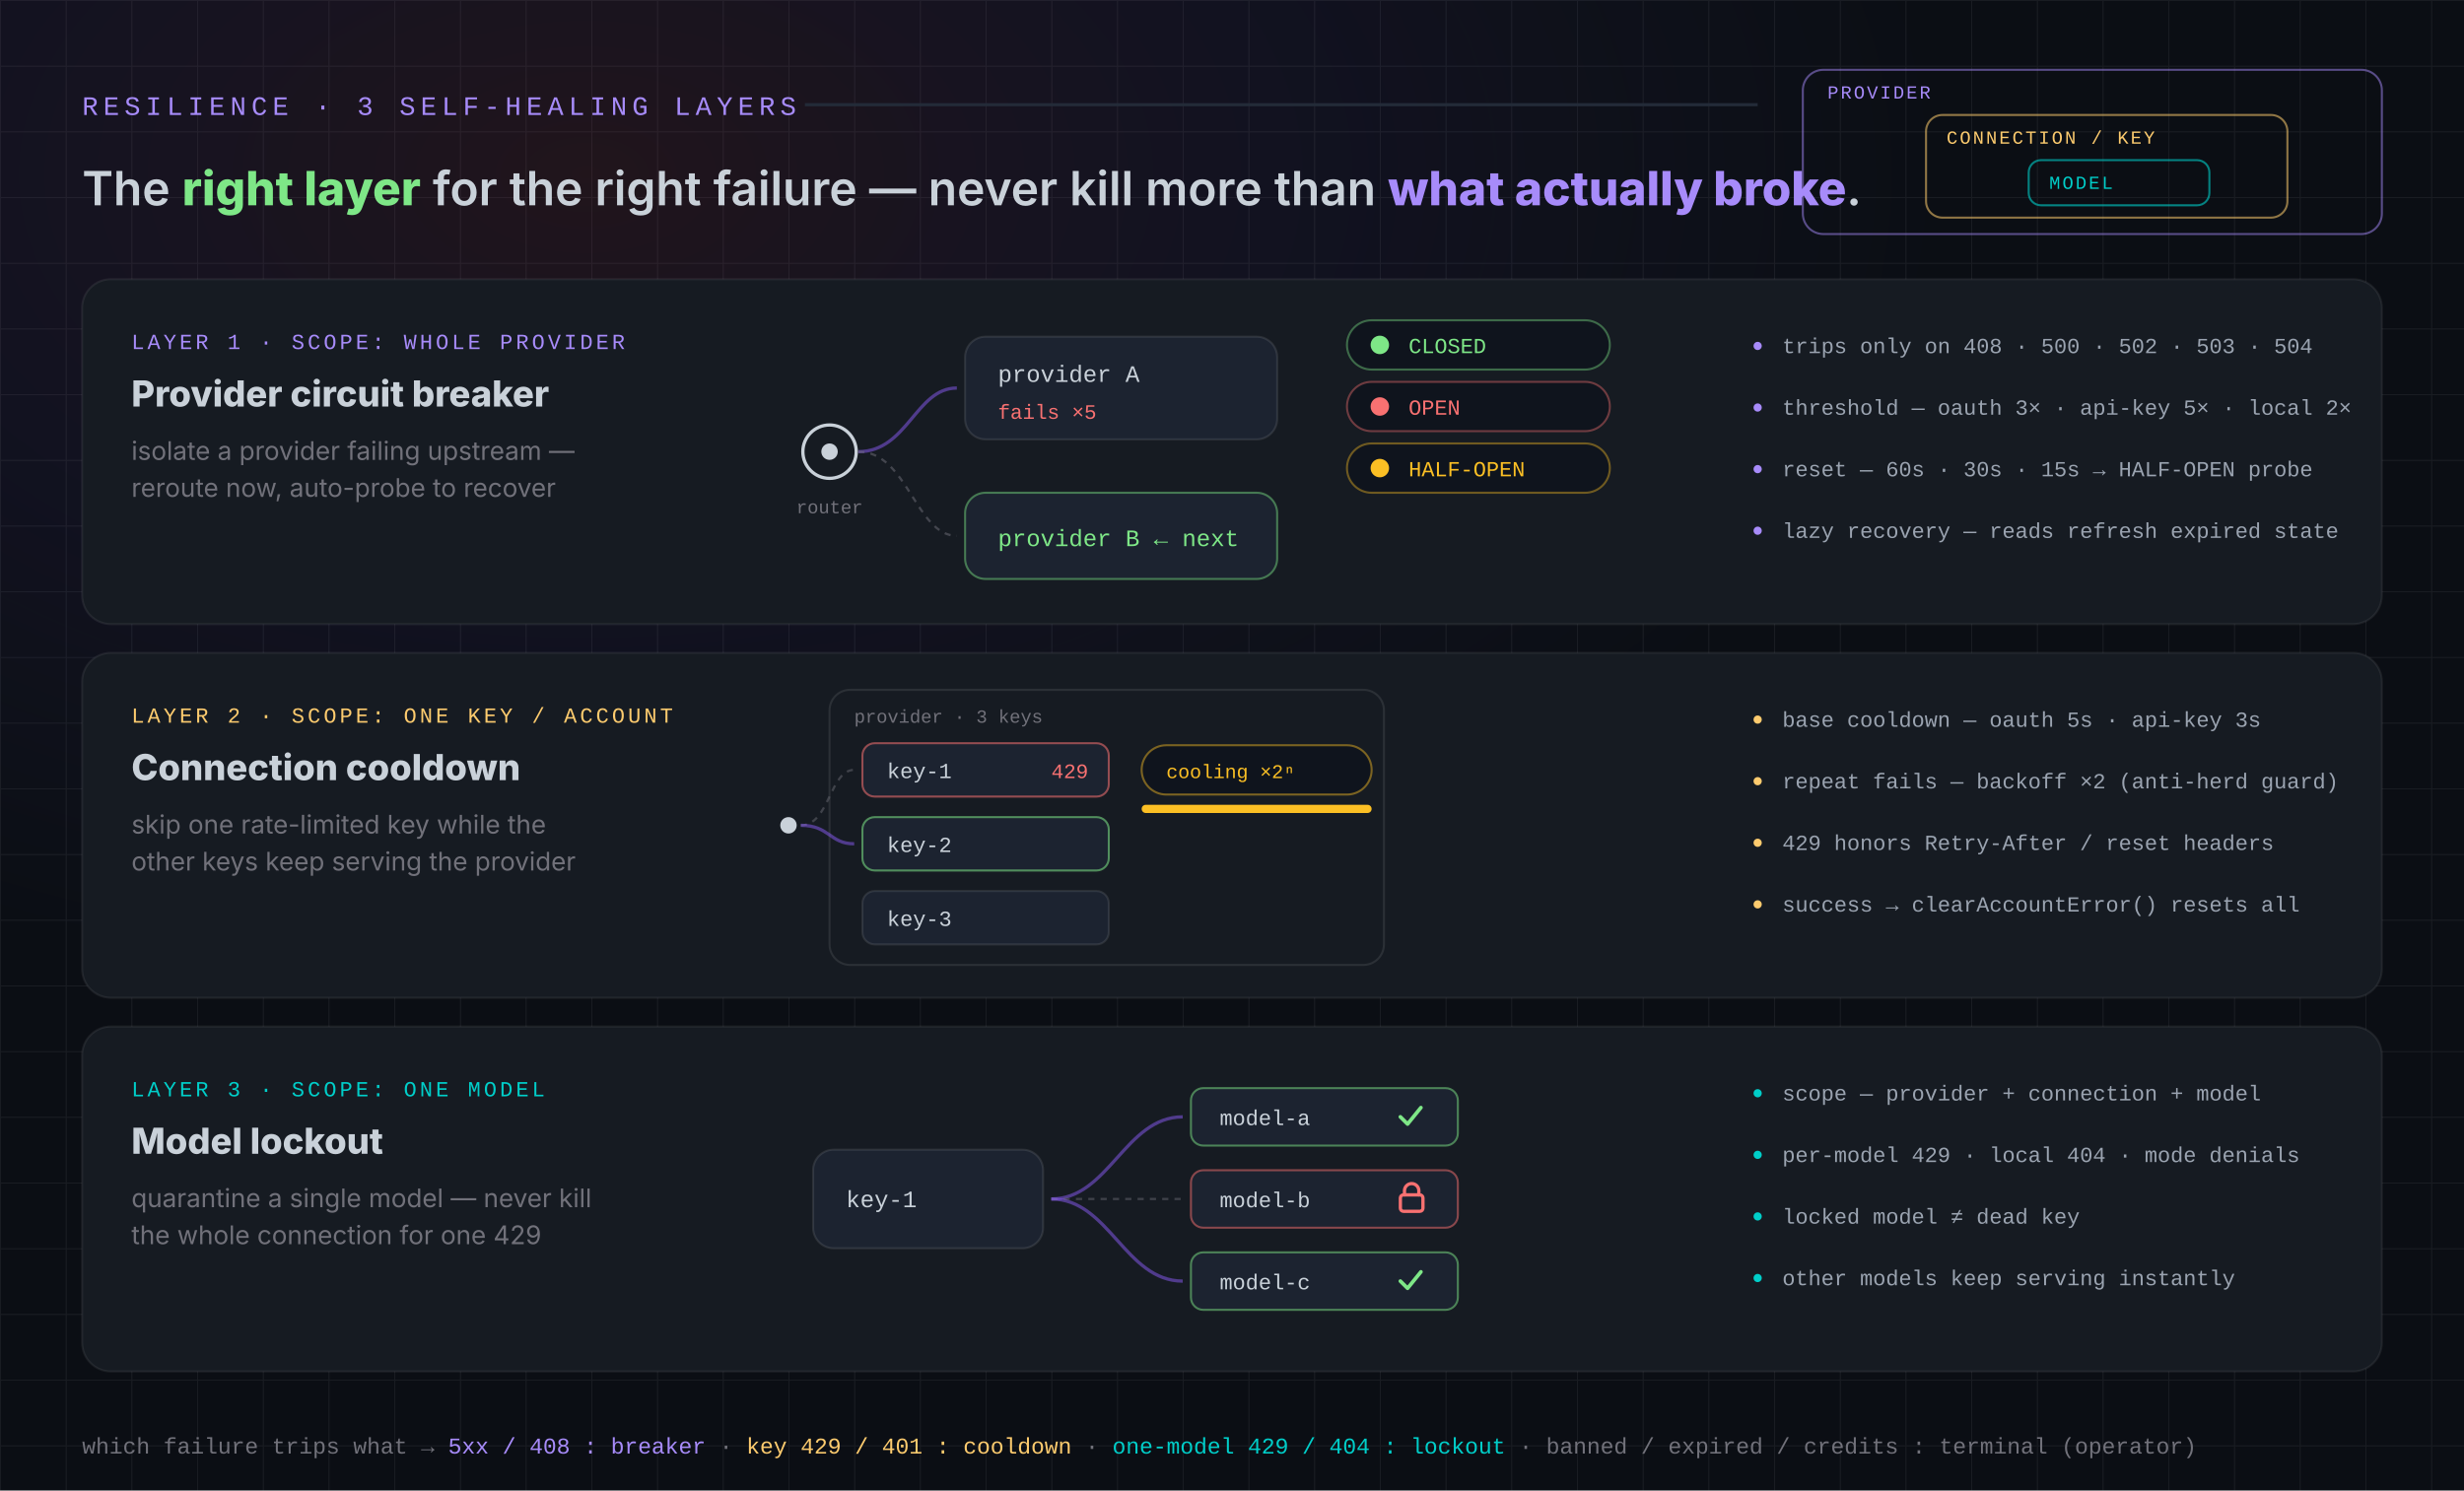
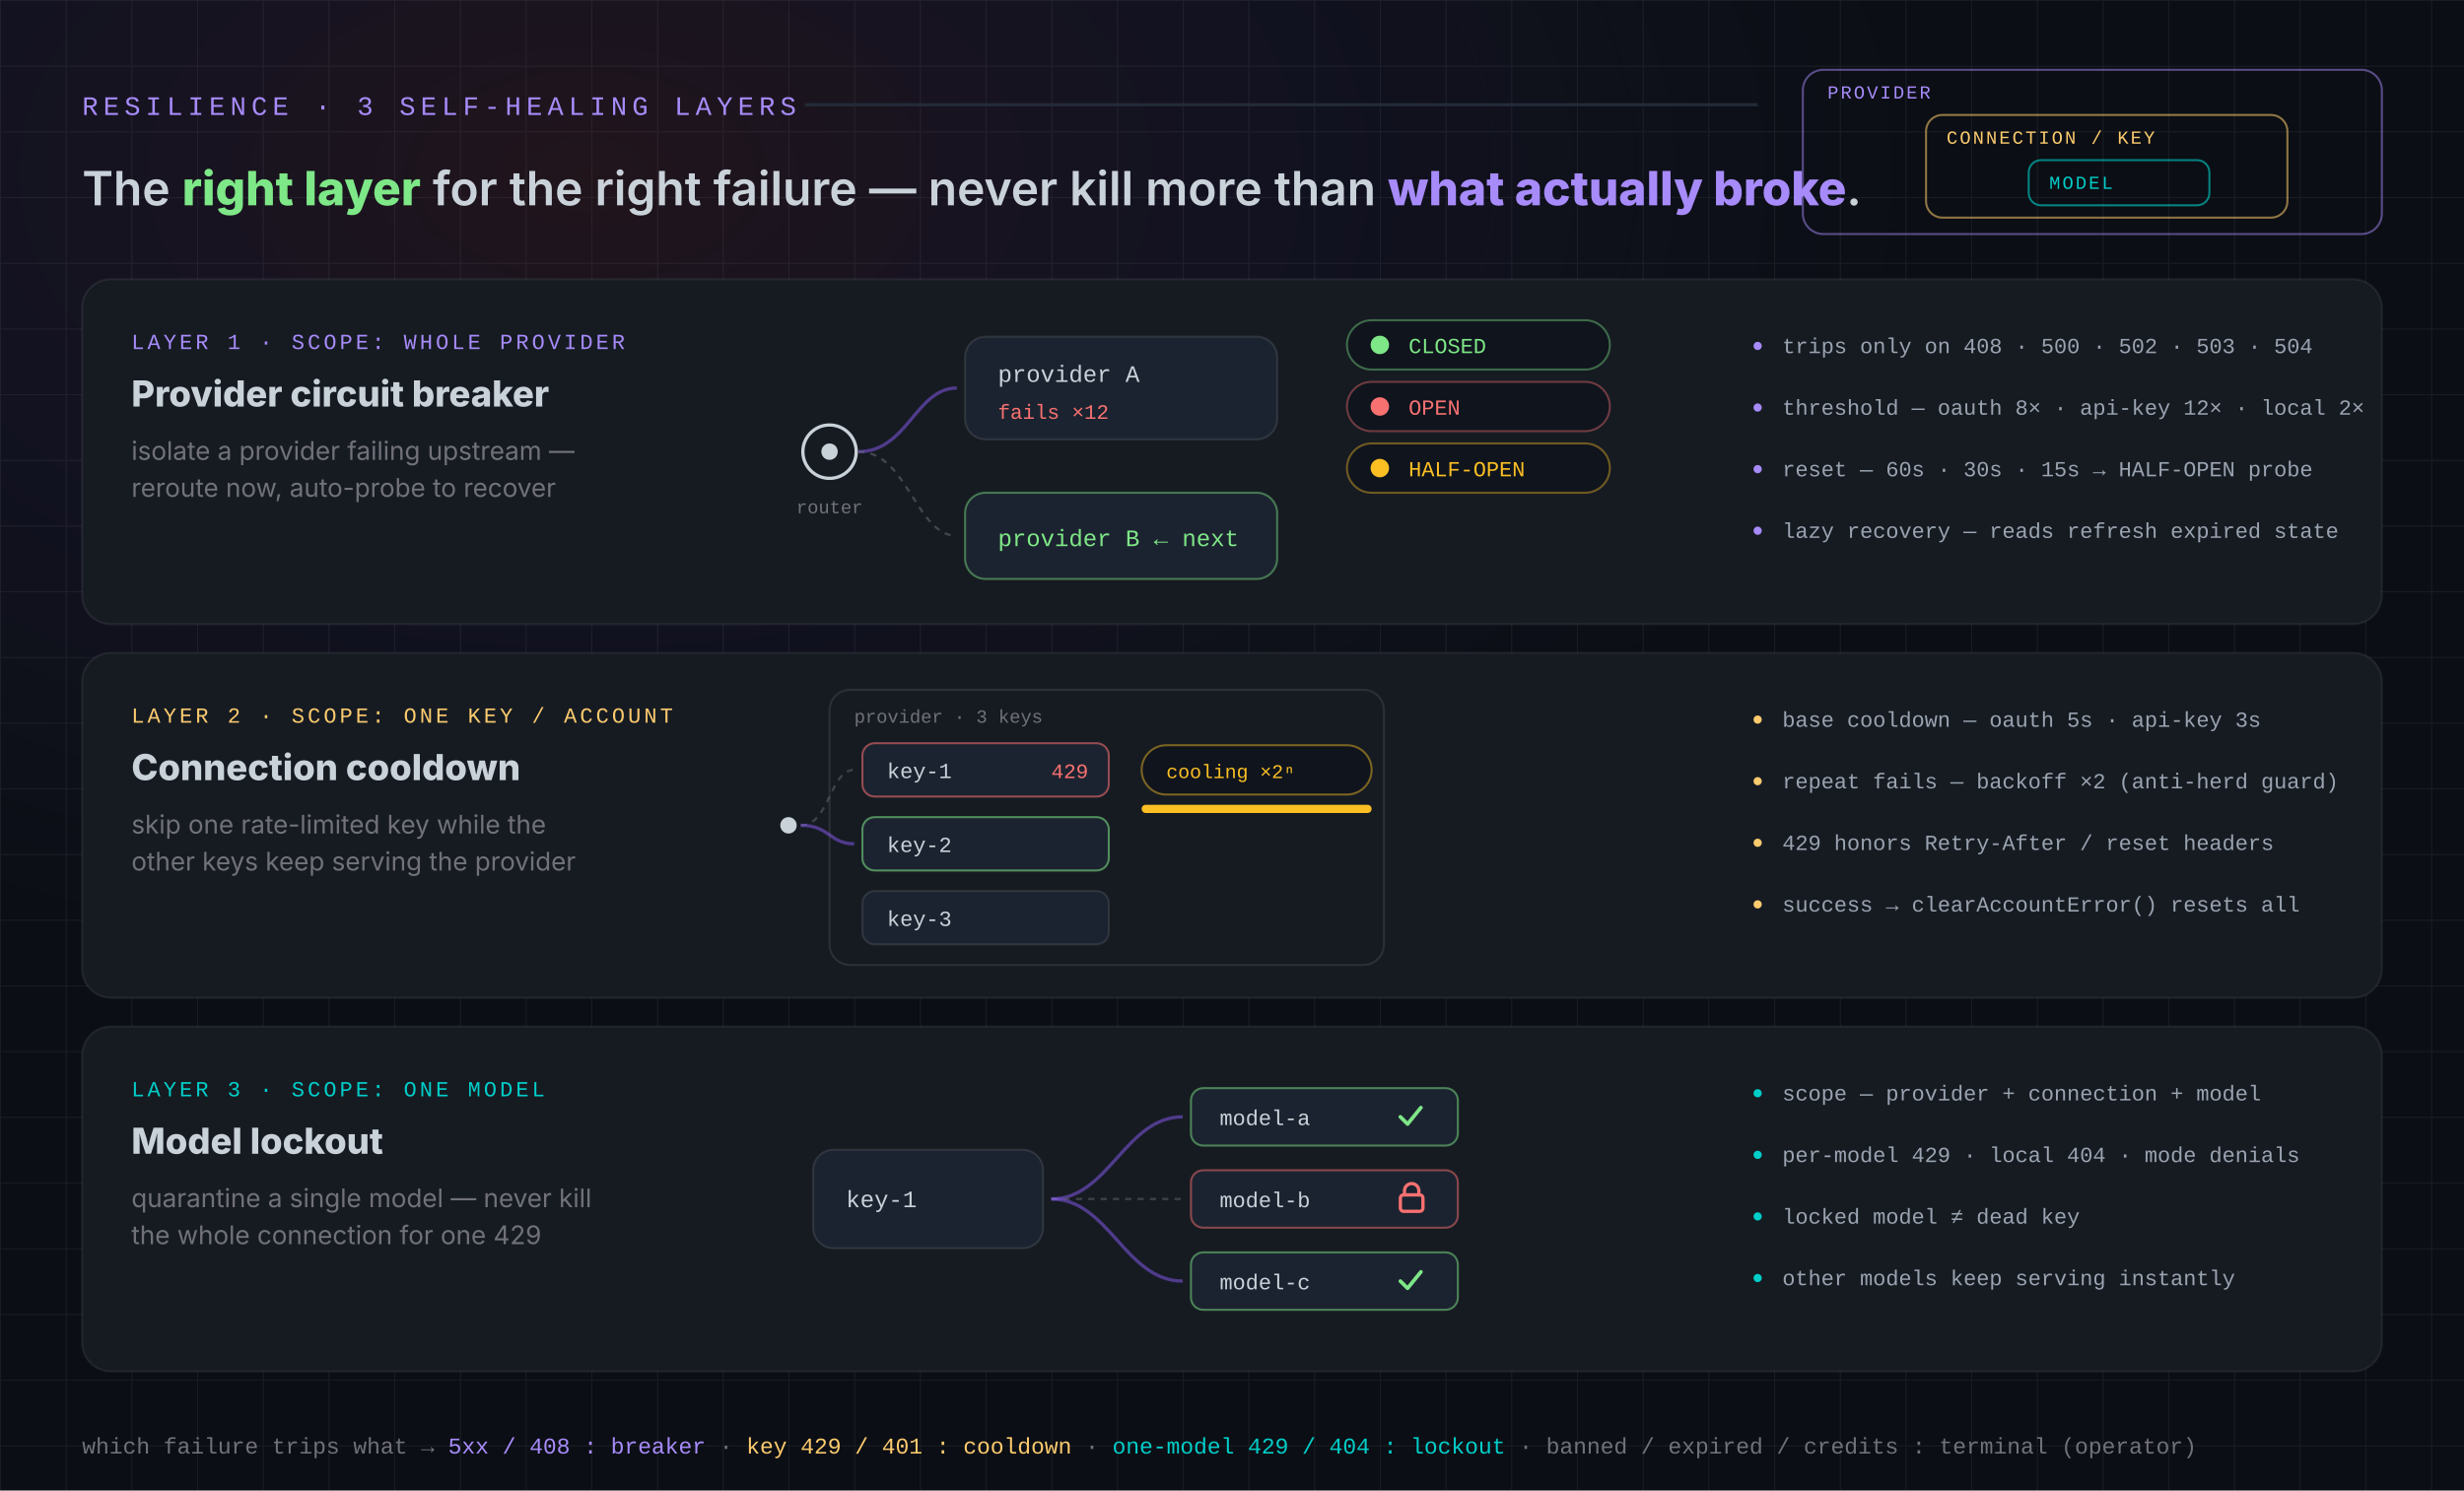
- <svg xmlns="http://www.w3.org/2000/svg" viewBox="0 0 1200 726" role="img" aria-label="OmniRoute resilience — three independent self-healing layers, the right layer for the right failure. Layer 1, provider circuit breaker (scope: whole provider): trips only on 408/500/502/503/504, thresholds of 3 fails for OAuth, 5 for API-key, 2 for local providers, reset timeouts of 60, 30 and 15 seconds into a HALF-OPEN probe, lazy recovery where reads refresh expired state; while OPEN the combo reroutes to the next provider, then a probe closes the breaker. Layer 2, connection cooldown (scope: one key or account): base cooldown 5 seconds OAuth and 3 seconds API-key, exponential backoff times two per repeated failure with an anti-thundering-herd guard, 429 honors Retry-After and reset headers, success calls clearAccountError; one rate-limited key is skipped while the other keys keep serving. Layer 3, model lockout (scope: one model): per-model 429, local 404 or mode denials lock just that model — a locked model is not a dead key, other models keep serving instantly. Terminal states banned, expired and credits_exhausted are not cooldowns and wait for the operator.">
+ <svg xmlns="http://www.w3.org/2000/svg" viewBox="0 0 1200 726" role="img" aria-label="OmniRoute resilience — three independent self-healing layers, the right layer for the right failure. Layer 1, provider circuit breaker (scope: whole provider): trips only on 408/500/502/503/504, thresholds of 8 fails for OAuth, 12 for API-key, 2 for local providers, reset timeouts of 60, 30 and 15 seconds into a HALF-OPEN probe, lazy recovery where reads refresh expired state; while OPEN the combo reroutes to the next provider, then a probe closes the breaker. Layer 2, connection cooldown (scope: one key or account): base cooldown 5 seconds OAuth and 3 seconds API-key, exponential backoff times two per repeated failure with an anti-thundering-herd guard, 429 honors Retry-After and reset headers, success calls clearAccountError; one rate-limited key is skipped while the other keys keep serving. Layer 3, model lockout (scope: one model): per-model 429, local 404 or mode denials lock just that model — a locked model is not a dead key, other models keep serving instantly. Terminal states banned, expired and credits_exhausted are not cooldowns and wait for the operator.">
  <defs>
    <pattern id="gridPaperR" width="32" height="32" patternUnits="userSpaceOnUse">
      <path d="M 32 0 L 0 0 0 32" fill="none" stroke="#ffffff" stroke-opacity="0.06" stroke-width="1" />
    </pattern>
    <radialGradient id="bgGlowR" cx="24%" cy="12%" r="55%">
      <stop offset="0%" stop-color="#e54d5e" stop-opacity="0.10" />
      <stop offset="55%" stop-color="#8b5cf6" stop-opacity="0.05" />
      <stop offset="100%" stop-color="#6366f1" stop-opacity="0" />
    </radialGradient>
  </defs>
  <rect width="1200" height="726" fill="#0b0e14" />
  <rect width="1200" height="726" fill="url(#gridPaperR)" />
  <rect width="1200" height="726" fill="url(#bgGlowR)" />
  <text x="40" y="56" font-family="Consolas, 'Courier New', monospace" font-size="13" letter-spacing="2.5" fill="#a78bfa">RESILIENCE · 3 SELF-HEALING LAYERS</text>
  <line x1="392" y1="51" x2="856" y2="51" stroke="#232b38" stroke-width="1.5" />
  <text x="40" y="100" font-family="Inter, 'Segoe UI', Arial, Helvetica, system-ui, sans-serif" font-size="23" font-weight="600" fill="#c9d1d9">The <tspan fill="#7ee787" font-weight="800">right layer</tspan> for the right failure — never kill more than <tspan fill="#a78bfa" font-weight="800">what actually broke</tspan>.</text>
  <g font-family="Consolas, 'Courier New', monospace" font-size="9">
    <rect x="878" y="34" width="282" height="80" rx="10" fill="none" stroke="#a78bfa" stroke-opacity="0.5" />
    <text x="890" y="48" fill="#a78bfa" letter-spacing="1">PROVIDER</text>
    <rect x="938" y="56" width="176" height="50" rx="8" fill="none" stroke="#fdcb6e" stroke-opacity="0.55" />
    <text x="948" y="70" fill="#fdcb6e" letter-spacing="1">CONNECTION / KEY</text>
    <rect x="988" y="78" width="88" height="22" rx="6" fill="none" stroke="#00cec9" stroke-opacity="0.6" />
    <text x="998" y="92" fill="#00cec9" letter-spacing="1">MODEL</text>
  </g>
  <rect x="40" y="136" width="1120" height="168" rx="14" fill="#161b22" stroke="#ffffff" stroke-opacity="0.07" stroke-width="1" />
  <text x="64" y="170" font-family="Consolas, 'Courier New', monospace" font-size="10.5" letter-spacing="1.5" fill="#a78bfa">LAYER 1 · SCOPE: WHOLE PROVIDER</text>
  <text x="64" y="198" font-family="Inter, 'Segoe UI', Arial, Helvetica, system-ui, sans-serif" font-size="17.5" font-weight="800" fill="#c9d1d9">Provider circuit breaker</text>
  <text x="64" y="224" font-family="Inter, 'Segoe UI', Arial, Helvetica, system-ui, sans-serif" font-size="12.5" fill="#71717a">isolate a provider failing upstream —</text>
  <text x="64" y="242" font-family="Inter, 'Segoe UI', Arial, Helvetica, system-ui, sans-serif" font-size="12.5" fill="#71717a">reroute now, auto-probe to recover</text>
  <circle cx="856" cy="168.5" r="2" fill="#a78bfa" />
  <text x="868" y="172" font-family="Consolas, 'Courier New', monospace" font-size="10.5" fill="#9aa3b0">trips only on 408 · 500 · 502 · 503 · 504</text>
  <circle cx="856" cy="198.5" r="2" fill="#a78bfa" />
-   <text x="868" y="202" font-family="Consolas, 'Courier New', monospace" font-size="10.5" fill="#9aa3b0">threshold — oauth 3× · api-key 5× · local 2×</text>
+   <text x="868" y="202" font-family="Consolas, 'Courier New', monospace" font-size="10.5" fill="#9aa3b0">threshold — oauth 8× · api-key 12× · local 2×</text>
  <circle cx="856" cy="228.5" r="2" fill="#a78bfa" />
  <text x="868" y="232" font-family="Consolas, 'Courier New', monospace" font-size="10.5" fill="#9aa3b0">reset — 60s · 30s · 15s → HALF-OPEN probe</text>
  <circle cx="856" cy="258.5" r="2" fill="#a78bfa" />
  <text x="868" y="262" font-family="Consolas, 'Courier New', monospace" font-size="10.5" fill="#9aa3b0">lazy recovery — reads refresh expired state</text>
  <circle cx="404" cy="220" r="13" fill="none" stroke="#c9d1d9" stroke-width="1.6" />
  <circle cx="404" cy="220" r="4" fill="#c9d1d9" />
  <text x="404" y="250" text-anchor="middle" font-family="Consolas, 'Courier New', monospace" font-size="9" fill="#71717a">router</text>
  <rect x="470" y="164" width="152" height="50" rx="10" fill="#1c2330" stroke="#ffffff" stroke-opacity="0.1" />
  <text x="486" y="186" font-family="Consolas, 'Courier New', monospace" font-size="11.5" fill="#c9d1d9">provider A</text>
-   <text x="486" y="204" font-family="Consolas, 'Courier New', monospace" font-size="10" fill="#f87171">fails ×5</text>
+   <text x="486" y="204" font-family="Consolas, 'Courier New', monospace" font-size="10" fill="#f87171">fails ×12</text>
  <rect x="470" y="240" width="152" height="42" rx="10" fill="#1c2330" stroke="#7ee787" stroke-opacity="0.45" />
  <text x="486" y="266" font-family="Consolas, 'Courier New', monospace" font-size="11.5" fill="#7ee787">provider B ← next</text>
  <path d="M 418,220 C 442,220 446,189 466,189" fill="none" stroke="#8b5cf6" stroke-opacity="0.5" stroke-width="1.6" />
  <path d="M 418,220 C 442,220 446,261 466,261" fill="none" stroke="#71717a" stroke-opacity="0.5" stroke-width="1.1" stroke-dasharray="3 3" />
  <rect x="656" y="156" width="128" height="24" rx="12" fill="#0f141d" stroke="#7ee787" stroke-opacity="0.4" />
  <circle cx="672" cy="168" r="4.5" fill="#7ee787">
    <animate attributeName="opacity" calcMode="discrete" values="1;0.18;1;1" keyTimes="0.000;0.280;0.820;1.000" dur="18s" repeatCount="indefinite" />
  </circle>
  <text x="686" y="172" font-family="Consolas, 'Courier New', monospace" font-size="10.5" fill="#7ee787">CLOSED</text>
  <rect x="656" y="186" width="128" height="24" rx="12" fill="#0f141d" stroke="#f87171" stroke-opacity="0.4" />
  <circle cx="672" cy="198" r="4.5" fill="#f87171">
    <animate attributeName="opacity" calcMode="discrete" values="0.18;1;0.18;0.18" keyTimes="0.000;0.280;0.620;1.000" dur="18s" repeatCount="indefinite" />
  </circle>
  <text x="686" y="202" font-family="Consolas, 'Courier New', monospace" font-size="10.5" fill="#f87171">OPEN</text>
  <rect x="656" y="216" width="128" height="24" rx="12" fill="#0f141d" stroke="#fbbf24" stroke-opacity="0.4" />
  <circle cx="672" cy="228" r="4.5" fill="#fbbf24">
    <animate attributeName="opacity" calcMode="discrete" values="0.18;1;0.18;0.18" keyTimes="0.000;0.620;0.820;1.000" dur="18s" repeatCount="indefinite" />
  </circle>
  <text x="686" y="232" font-family="Consolas, 'Courier New', monospace" font-size="10.5" fill="#fbbf24">HALF-OPEN</text>
  <circle r="2.8" fill="#a78bfa" opacity="0">
    <animateMotion path="M 418,220 C 442,220 446,189 466,189" begin="0s" dur="18s" repeatCount="indefinite" keyPoints="0;0;1;1" keyTimes="0;0.03;0.11;1" calcMode="linear" />
    <animate attributeName="opacity" values="0;0;1;1;0;0" keyTimes="0;0.03;0.045;0.095;0.11;1" begin="0s" dur="18s" repeatCount="indefinite" />
  </circle>
  <circle r="2.8" fill="#a78bfa" opacity="0">
    <animateMotion path="M 418,220 C 442,220 446,189 466,189" begin="0s" dur="18s" repeatCount="indefinite" keyPoints="0;0;1;1" keyTimes="0;0.09;0.17;1" calcMode="linear" />
    <animate attributeName="opacity" values="0;0;1;1;0;0" keyTimes="0;0.09;0.105;0.155;0.17;1" begin="0s" dur="18s" repeatCount="indefinite" />
  </circle>
  <circle r="2.8" fill="#a78bfa" opacity="0">
    <animateMotion path="M 418,220 C 442,220 446,189 466,189" begin="0s" dur="18s" repeatCount="indefinite" keyPoints="0;0;1;1" keyTimes="0;0.15;0.23;1" calcMode="linear" />
    <animate attributeName="opacity" values="0;0;1;1;0;0" keyTimes="0;0.15;0.165;0.215;0.23;1" begin="0s" dur="18s" repeatCount="indefinite" />
  </circle>
  <g opacity="0">
    <animate attributeName="opacity" values="0;0;1;1;0;0" keyTimes="0;0.23;0.24;0.28;0.29;1" begin="0s" dur="18s" repeatCount="indefinite" />
    <g stroke="#f87171" stroke-width="2.6" stroke-linecap="round">
      <line x1="594" y1="183" x2="606" y2="195" />
      <line x1="606" y1="183" x2="594" y2="195" />
    </g>
  </g>
  <circle r="2.8" fill="#7ee787" opacity="0">
    <animateMotion path="M 418,220 C 442,220 446,261 466,261" begin="0s" dur="18s" repeatCount="indefinite" keyPoints="0;0;1;1" keyTimes="0;0.33;0.44;1" calcMode="linear" />
    <animate attributeName="opacity" values="0;0;1;1;0;0" keyTimes="0;0.33;0.345;0.425;0.44;1" begin="0s" dur="18s" repeatCount="indefinite" />
  </circle>
  <circle r="2.8" fill="#7ee787" opacity="0">
    <animateMotion path="M 418,220 C 442,220 446,261 466,261" begin="0s" dur="18s" repeatCount="indefinite" keyPoints="0;0;1;1" keyTimes="0;0.4;0.51;1" calcMode="linear" />
    <animate attributeName="opacity" values="0;0;1;1;0;0" keyTimes="0;0.4;0.415;0.495;0.51;1" begin="0s" dur="18s" repeatCount="indefinite" />
  </circle>
  <circle r="2.8" fill="#7ee787" opacity="0">
    <animateMotion path="M 418,220 C 442,220 446,261 466,261" begin="0s" dur="18s" repeatCount="indefinite" keyPoints="0;0;1;1" keyTimes="0;0.47;0.58;1" calcMode="linear" />
    <animate attributeName="opacity" values="0;0;1;1;0;0" keyTimes="0;0.47;0.485;0.565;0.58;1" begin="0s" dur="18s" repeatCount="indefinite" />
  </circle>
  <circle r="2.8" fill="#fbbf24" opacity="0">
    <animateMotion path="M 418,220 C 442,220 446,189 466,189" begin="0s" dur="18s" repeatCount="indefinite" keyPoints="0;0;1;1" keyTimes="0;0.66;0.74;1" calcMode="linear" />
    <animate attributeName="opacity" values="0;0;1;1;0;0" keyTimes="0;0.66;0.675;0.725;0.74;1" begin="0s" dur="18s" repeatCount="indefinite" />
  </circle>
  <g opacity="0">
    <animate attributeName="opacity" values="0;0;1;1;0;0" keyTimes="0;0.76;0.77;0.83;0.84;1" begin="0s" dur="18s" repeatCount="indefinite" />
    <g stroke="#7ee787" stroke-width="2.8" fill="none" stroke-linecap="round" stroke-linejoin="round">
      <path d="M 593,189 L 598,194 L 607,183" />
    </g>
  </g>
  <rect x="40" y="318" width="1120" height="168" rx="14" fill="#161b22" stroke="#ffffff" stroke-opacity="0.07" stroke-width="1" />
  <text x="64" y="352" font-family="Consolas, 'Courier New', monospace" font-size="10.5" letter-spacing="1.5" fill="#fdcb6e">LAYER 2 · SCOPE: ONE KEY / ACCOUNT</text>
  <text x="64" y="380" font-family="Inter, 'Segoe UI', Arial, Helvetica, system-ui, sans-serif" font-size="17.5" font-weight="800" fill="#c9d1d9">Connection cooldown</text>
  <text x="64" y="406" font-family="Inter, 'Segoe UI', Arial, Helvetica, system-ui, sans-serif" font-size="12.5" fill="#71717a">skip one rate-limited key while the</text>
  <text x="64" y="424" font-family="Inter, 'Segoe UI', Arial, Helvetica, system-ui, sans-serif" font-size="12.5" fill="#71717a">other keys keep serving the provider</text>
  <circle cx="856" cy="350.5" r="2" fill="#fdcb6e" />
  <text x="868" y="354" font-family="Consolas, 'Courier New', monospace" font-size="10.5" fill="#9aa3b0">base cooldown — oauth 5s · api-key 3s</text>
  <circle cx="856" cy="380.5" r="2" fill="#fdcb6e" />
  <text x="868" y="384" font-family="Consolas, 'Courier New', monospace" font-size="10.5" fill="#9aa3b0">repeat fails — backoff ×2 (anti-herd guard)</text>
  <circle cx="856" cy="410.5" r="2" fill="#fdcb6e" />
  <text x="868" y="414" font-family="Consolas, 'Courier New', monospace" font-size="10.5" fill="#9aa3b0">429 honors Retry-After / reset headers</text>
  <circle cx="856" cy="440.5" r="2" fill="#fdcb6e" />
  <text x="868" y="444" font-family="Consolas, 'Courier New', monospace" font-size="10.5" fill="#9aa3b0">success → clearAccountError() resets all</text>
  <circle cx="384" cy="402" r="4" fill="#c9d1d9" />
  <rect x="404" y="336" width="270" height="134" rx="10" fill="none" stroke="#ffffff" stroke-opacity="0.09" />
  <text x="416" y="352" font-family="Consolas, 'Courier New', monospace" font-size="9" fill="#71717a">provider · 3 keys</text>
  <rect x="420" y="362" width="120" height="26" rx="6" fill="#1c2330" stroke="#f87171" stroke-opacity="0.55" />
  <text x="432" y="379" font-family="Consolas, 'Courier New', monospace" font-size="10.5" fill="#c9d1d9">key-1</text>
  <text x="512" y="379" font-family="Consolas, 'Courier New', monospace" font-size="10" fill="#f87171">429</text>
  <rect x="420" y="398" width="120" height="26" rx="6" fill="#1c2330" stroke="#7ee787" stroke-opacity="0.55" />
  <text x="432" y="415" font-family="Consolas, 'Courier New', monospace" font-size="10.5" fill="#c9d1d9">key-2</text>
  <rect x="420" y="434" width="120" height="26" rx="6" fill="#1c2330" stroke="#ffffff" stroke-opacity="0.1" />
  <text x="432" y="451" font-family="Consolas, 'Courier New', monospace" font-size="10.5" fill="#c9d1d9">key-3</text>
  <rect x="556" y="363" width="112" height="24" rx="12" fill="#0f141d" stroke="#fbbf24" stroke-opacity="0.45" />
  <text x="568" y="379" font-family="Consolas, 'Courier New', monospace" font-size="9.5" fill="#fbbf24">cooling ×2ⁿ</text>
  <rect x="556" y="392" width="112" height="4" rx="2" fill="#0f141d" />
  <rect x="556" y="392" width="112" height="4" rx="2" fill="#fbbf24">
    <animate attributeName="width" values="112;0;0;112" keyTimes="0;0.7;0.78;1" dur="18s" repeatCount="indefinite" />
  </rect>
  <path d="M 390,402 C 404,402 404,375 416,375" fill="none" stroke="#71717a" stroke-opacity="0.45" stroke-width="1.1" stroke-dasharray="3 3" />
  <path d="M 390,402 C 404,402 404,411 416,411" fill="none" stroke="#8b5cf6" stroke-opacity="0.5" stroke-width="1.6" />
  <circle r="2.8" fill="#a78bfa" opacity="0">
    <animateMotion path="M 390,402 C 404,402 404,375 416,375" begin="0s" dur="18s" repeatCount="indefinite" keyPoints="0;0;1;1" keyTimes="0;0.03;0.1;1" calcMode="linear" />
    <animate attributeName="opacity" values="0;0;1;1;0;0" keyTimes="0;0.03;0.045;0.085;0.1;1" begin="0s" dur="18s" repeatCount="indefinite" />
  </circle>
  <g opacity="0">
    <animate attributeName="opacity" values="0;0;1;1;0;0" keyTimes="0;0.1;0.11;0.15;0.16;1" begin="0s" dur="18s" repeatCount="indefinite" />
    <g stroke="#f87171" stroke-width="2.6" stroke-linecap="round">
      <line x1="524" y1="369" x2="536" y2="381" />
      <line x1="536" y1="369" x2="524" y2="381" />
    </g>
  </g>
  <circle r="2.8" fill="#7ee787" opacity="0">
    <animateMotion path="M 390,402 C 404,402 404,411 416,411" begin="0s" dur="18s" repeatCount="indefinite" keyPoints="0;0;1;1" keyTimes="0;0.2;0.29;1" calcMode="linear" />
    <animate attributeName="opacity" values="0;0;1;1;0;0" keyTimes="0;0.2;0.215;0.275;0.29;1" begin="0s" dur="18s" repeatCount="indefinite" />
  </circle>
  <circle r="2.8" fill="#7ee787" opacity="0">
    <animateMotion path="M 390,402 C 404,402 404,411 416,411" begin="0s" dur="18s" repeatCount="indefinite" keyPoints="0;0;1;1" keyTimes="0;0.29;0.38;1" calcMode="linear" />
    <animate attributeName="opacity" values="0;0;1;1;0;0" keyTimes="0;0.29;0.305;0.365;0.38;1" begin="0s" dur="18s" repeatCount="indefinite" />
  </circle>
  <circle r="2.8" fill="#7ee787" opacity="0">
    <animateMotion path="M 390,402 C 404,402 404,411 416,411" begin="0s" dur="18s" repeatCount="indefinite" keyPoints="0;0;1;1" keyTimes="0;0.38;0.47;1" calcMode="linear" />
    <animate attributeName="opacity" values="0;0;1;1;0;0" keyTimes="0;0.38;0.395;0.455;0.47;1" begin="0s" dur="18s" repeatCount="indefinite" />
  </circle>
  <circle r="2.8" fill="#7ee787" opacity="0">
    <animateMotion path="M 390,402 C 404,402 404,411 416,411" begin="0s" dur="18s" repeatCount="indefinite" keyPoints="0;0;1;1" keyTimes="0;0.47;0.56;1" calcMode="linear" />
    <animate attributeName="opacity" values="0;0;1;1;0;0" keyTimes="0;0.47;0.485;0.545;0.56;1" begin="0s" dur="18s" repeatCount="indefinite" />
  </circle>
  <circle r="2.8" fill="#7ee787" opacity="0">
    <animateMotion path="M 390,402 C 404,402 404,375 416,375" begin="0s" dur="18s" repeatCount="indefinite" keyPoints="0;0;1;1" keyTimes="0;0.8;0.88;1" calcMode="linear" />
    <animate attributeName="opacity" values="0;0;1;1;0;0" keyTimes="0;0.8;0.815;0.865;0.88;1" begin="0s" dur="18s" repeatCount="indefinite" />
  </circle>
  <g opacity="0">
    <animate attributeName="opacity" values="0;0;1;1;0;0" keyTimes="0;0.89;0.9;0.96;0.97;1" begin="0s" dur="18s" repeatCount="indefinite" />
    <g stroke="#7ee787" stroke-width="2.8" fill="none" stroke-linecap="round" stroke-linejoin="round">
      <path d="M 523,375 L 528,380 L 537,369" />
    </g>
  </g>
  <rect x="40" y="500" width="1120" height="168" rx="14" fill="#161b22" stroke="#ffffff" stroke-opacity="0.07" stroke-width="1" />
  <text x="64" y="534" font-family="Consolas, 'Courier New', monospace" font-size="10.5" letter-spacing="1.5" fill="#00cec9">LAYER 3 · SCOPE: ONE MODEL</text>
  <text x="64" y="562" font-family="Inter, 'Segoe UI', Arial, Helvetica, system-ui, sans-serif" font-size="17.5" font-weight="800" fill="#c9d1d9">Model lockout</text>
  <text x="64" y="588" font-family="Inter, 'Segoe UI', Arial, Helvetica, system-ui, sans-serif" font-size="12.5" fill="#71717a">quarantine a single model — never kill</text>
  <text x="64" y="606" font-family="Inter, 'Segoe UI', Arial, Helvetica, system-ui, sans-serif" font-size="12.5" fill="#71717a">the whole connection for one 429</text>
  <circle cx="856" cy="532.5" r="2" fill="#00cec9" />
  <text x="868" y="536" font-family="Consolas, 'Courier New', monospace" font-size="10.5" fill="#9aa3b0">scope — provider + connection + model</text>
  <circle cx="856" cy="562.5" r="2" fill="#00cec9" />
  <text x="868" y="566" font-family="Consolas, 'Courier New', monospace" font-size="10.5" fill="#9aa3b0">per-model 429 · local 404 · mode denials</text>
  <circle cx="856" cy="592.5" r="2" fill="#00cec9" />
  <text x="868" y="596" font-family="Consolas, 'Courier New', monospace" font-size="10.5" fill="#9aa3b0">locked model ≠ dead key</text>
  <circle cx="856" cy="622.5" r="2" fill="#00cec9" />
  <text x="868" y="626" font-family="Consolas, 'Courier New', monospace" font-size="10.5" fill="#9aa3b0">other models keep serving instantly</text>
  <rect x="396" y="560" width="112" height="48" rx="10" fill="#1c2330" stroke="#ffffff" stroke-opacity="0.1" />
  <text x="412" y="588" font-family="Consolas, 'Courier New', monospace" font-size="11.5" fill="#c9d1d9">key-1</text>
  <rect x="580" y="530" width="130" height="28" rx="6" fill="#1c2330" stroke="#7ee787" stroke-opacity="0.5" />
  <text x="594" y="548" font-family="Consolas, 'Courier New', monospace" font-size="10.5" fill="#c9d1d9">model-a</text>
  <g transform="translate(682,538)" stroke="#7ee787" stroke-width="1.8" fill="none" stroke-linecap="round" stroke-linejoin="round">
    <path d="M 0,6 L 3.5,9.5 L 10,1.5" />
  </g>
  <rect x="580" y="570" width="130" height="28" rx="6" fill="#1c2330" stroke="#f87171" stroke-opacity="0.5" />
  <text x="594" y="588" font-family="Consolas, 'Courier New', monospace" font-size="10.5" fill="#c9d1d9">model-b</text>
  <g transform="translate(682,577)" stroke="#f87171" stroke-width="1.6" fill="none" stroke-linecap="round">
    <rect x="0" y="5" width="11" height="8" rx="1.5" />
    <path d="M 2,5 L 2,3 A 3.5,3.5 0 0 1 9,3 L 9,5" />
  </g>
  <rect x="580" y="610" width="130" height="28" rx="6" fill="#1c2330" stroke="#7ee787" stroke-opacity="0.5" />
  <text x="594" y="628" font-family="Consolas, 'Courier New', monospace" font-size="10.5" fill="#c9d1d9">model-c</text>
  <g transform="translate(682,618)" stroke="#7ee787" stroke-width="1.8" fill="none" stroke-linecap="round" stroke-linejoin="round">
    <path d="M 0,6 L 3.5,9.5 L 10,1.5" />
  </g>
  <path d="M 512,584 C 540,584 548,544 576,544" fill="none" stroke="#8b5cf6" stroke-opacity="0.5" stroke-width="1.6" />
  <path d="M 512,584 C 545,584 545,584 576,584" fill="none" stroke="#71717a" stroke-opacity="0.45" stroke-width="1.1" stroke-dasharray="3 3" />
  <path d="M 512,584 C 540,584 548,624 576,624" fill="none" stroke="#8b5cf6" stroke-opacity="0.5" stroke-width="1.6" />
  <circle r="2.8" fill="#7ee787" opacity="0">
    <animateMotion path="M 512,584 C 540,584 548,544 576,544" begin="0s" dur="18s" repeatCount="indefinite" keyPoints="0;0;1;1" keyTimes="0;0.05;0.15;1" calcMode="linear" />
    <animate attributeName="opacity" values="0;0;1;1;0;0" keyTimes="0;0.05;0.065;0.135;0.15;1" begin="0s" dur="18s" repeatCount="indefinite" />
  </circle>
  <circle r="2.8" fill="#7ee787" opacity="0">
    <animateMotion path="M 512,584 C 540,584 548,544 576,544" begin="0s" dur="18s" repeatCount="indefinite" keyPoints="0;0;1;1" keyTimes="0;0.21;0.31;1" calcMode="linear" />
    <animate attributeName="opacity" values="0;0;1;1;0;0" keyTimes="0;0.21;0.225;0.295;0.31;1" begin="0s" dur="18s" repeatCount="indefinite" />
  </circle>
  <circle r="2.8" fill="#a78bfa" opacity="0">
    <animateMotion path="M 512,584 C 545,584 545,584 576,584" begin="0s" dur="18s" repeatCount="indefinite" keyPoints="0;0;1;1" keyTimes="0;0.38;0.47;1" calcMode="linear" />
    <animate attributeName="opacity" values="0;0;1;1;0;0" keyTimes="0;0.38;0.395;0.455;0.47;1" begin="0s" dur="18s" repeatCount="indefinite" />
  </circle>
  <g opacity="0">
    <animate attributeName="opacity" values="0;0;1;1;0;0" keyTimes="0;0.47;0.48;0.52;0.53;1" begin="0s" dur="18s" repeatCount="indefinite" />
    <g stroke="#f87171" stroke-width="2.6" stroke-linecap="round">
      <line x1="550" y1="578" x2="562" y2="590" />
      <line x1="562" y1="578" x2="550" y2="590" />
    </g>
  </g>
  <circle r="2.8" fill="#7ee787" opacity="0">
    <animateMotion path="M 512,584 C 540,584 548,624 576,624" begin="0s" dur="18s" repeatCount="indefinite" keyPoints="0;0;1;1" keyTimes="0;0.58;0.68;1" calcMode="linear" />
    <animate attributeName="opacity" values="0;0;1;1;0;0" keyTimes="0;0.58;0.595;0.665;0.68;1" begin="0s" dur="18s" repeatCount="indefinite" />
  </circle>
  <circle r="2.8" fill="#7ee787" opacity="0">
    <animateMotion path="M 512,584 C 540,584 548,624 576,624" begin="0s" dur="18s" repeatCount="indefinite" keyPoints="0;0;1;1" keyTimes="0;0.74;0.84;1" calcMode="linear" />
    <animate attributeName="opacity" values="0;0;1;1;0;0" keyTimes="0;0.74;0.755;0.825;0.84;1" begin="0s" dur="18s" repeatCount="indefinite" />
  </circle>
  <text x="40" y="708" font-family="Consolas, 'Courier New', monospace" font-size="11" fill="#71717a">which failure trips what → <tspan fill="#a78bfa">5xx / 408 : breaker</tspan> · <tspan fill="#fdcb6e">key 429 / 401 : cooldown</tspan> · <tspan fill="#00cec9">one-model 429 / 404 : lockout</tspan> · banned / expired / credits : terminal (operator)</text>
</svg>
